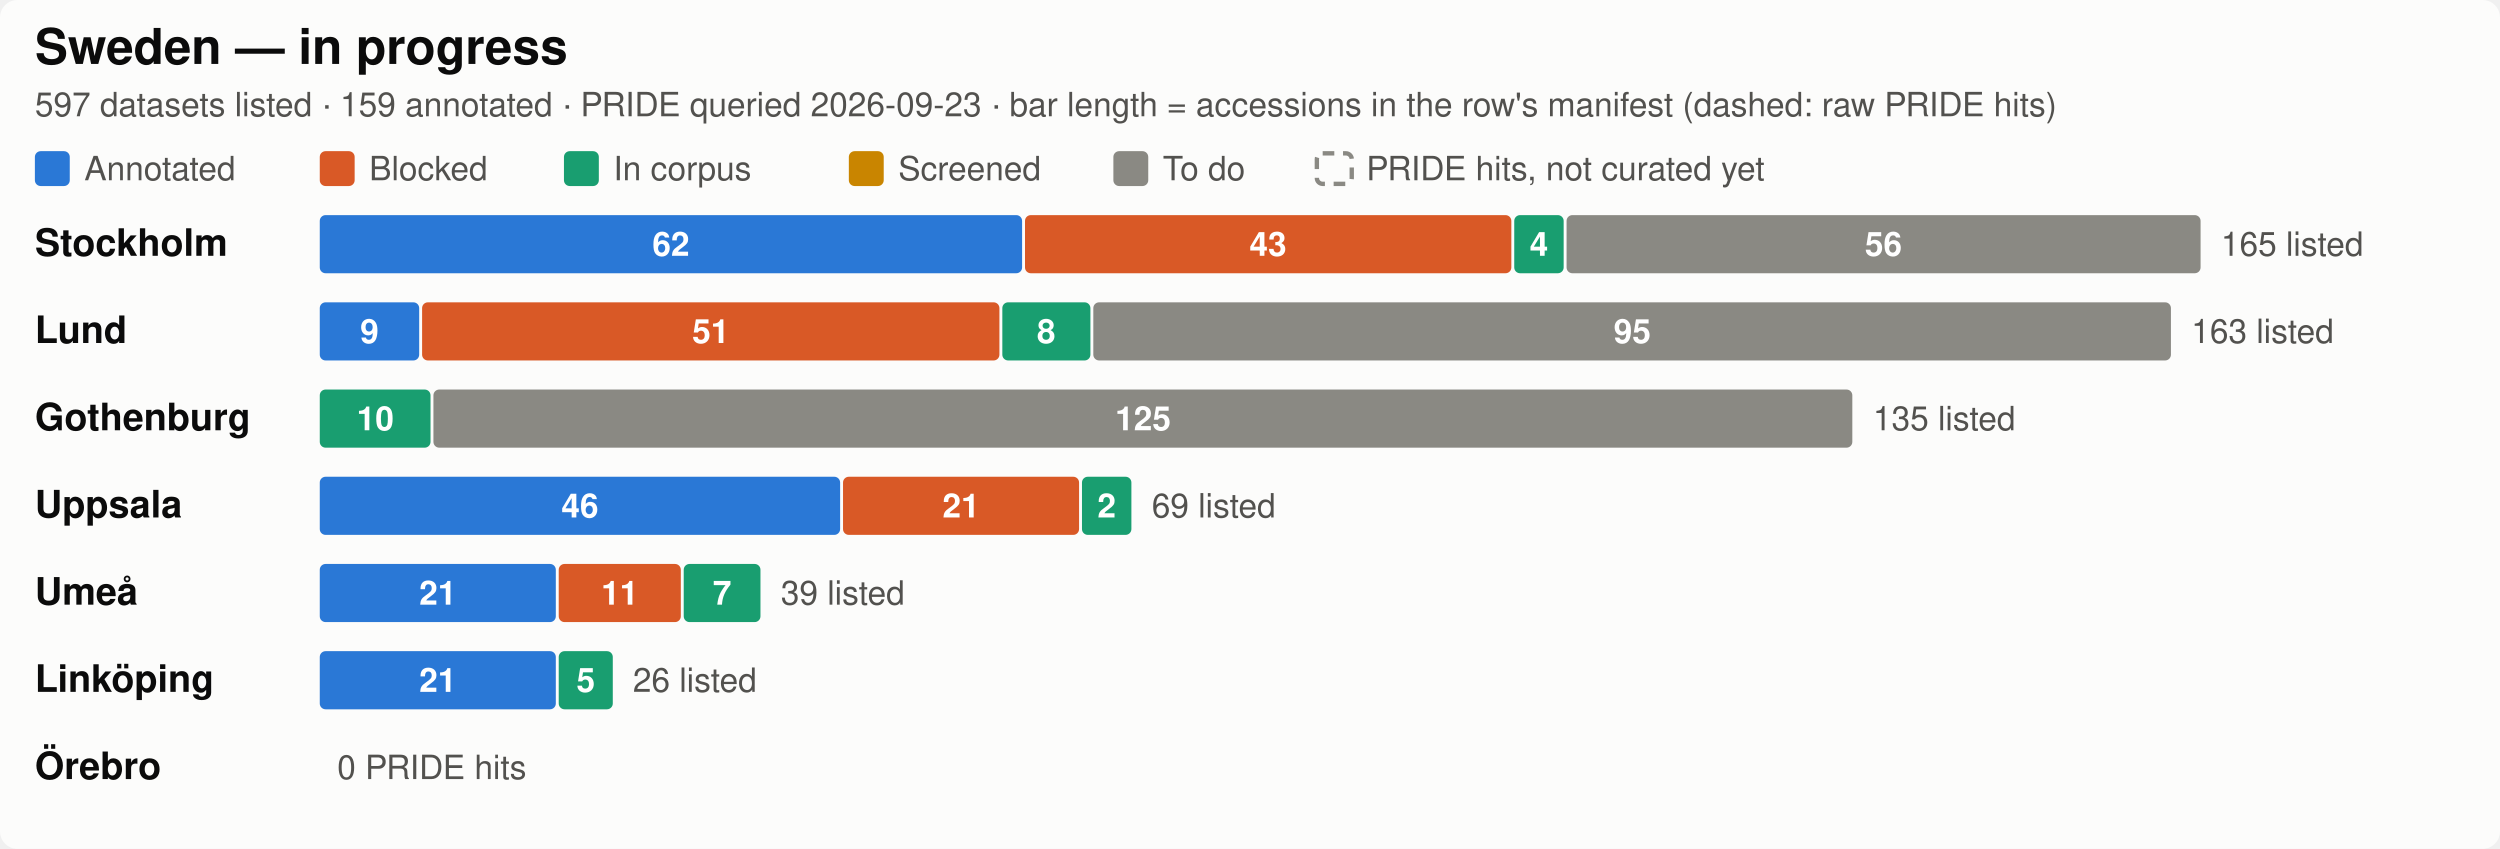
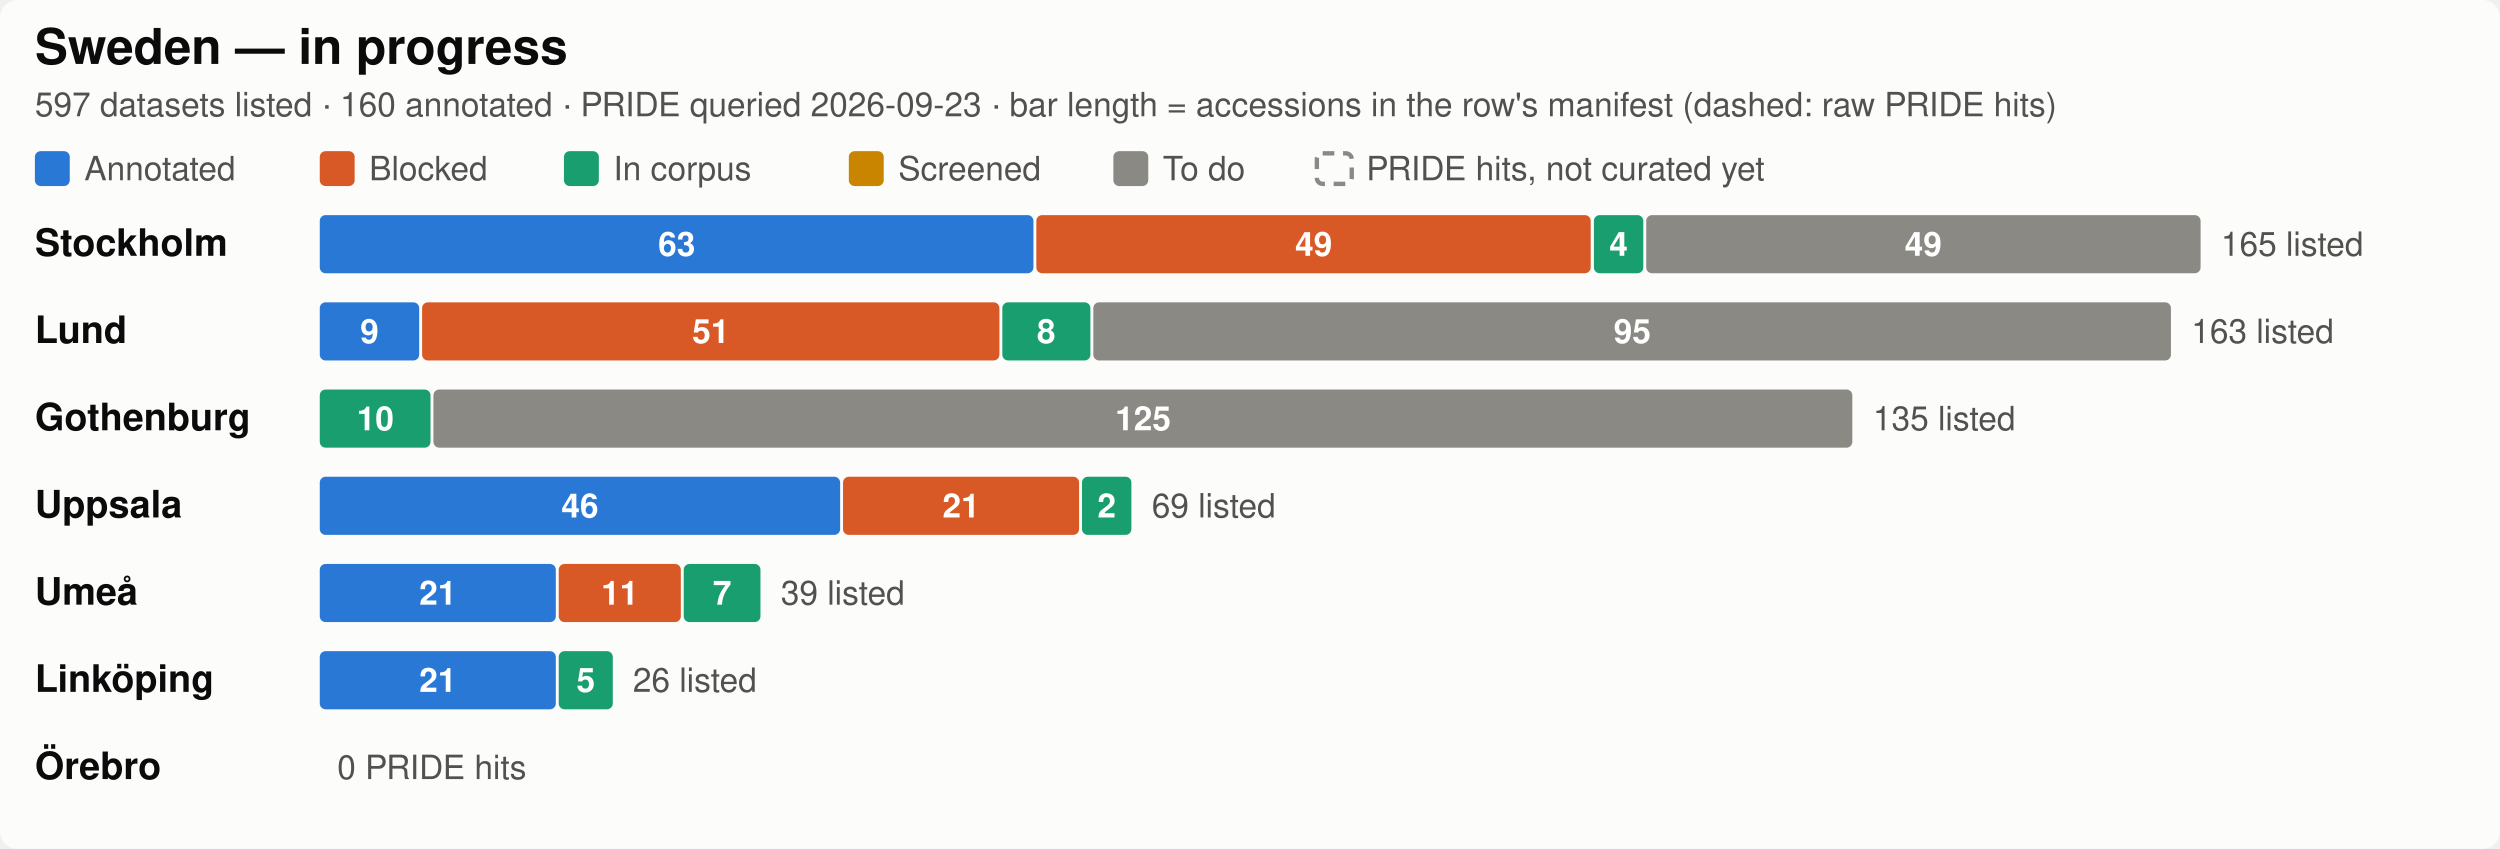
<svg xmlns="http://www.w3.org/2000/svg" width="860" height="292" viewBox="0 0 860 292" role="img" aria-label="Sweden SDRF progress by city">
  <style>
  .bg { fill: #fcfcfb; }
  .title { fill: #0b0b0b; font-size: 17px; font-weight: 600; }
  .city { fill: #0b0b0b; font-size: 13px; font-weight: 600; }
  .sub, .legend, .total { fill: #52514e; font-size: 11.5px; }
  .seg { font-size: 11.5px; font-weight: 600; fill: #ffffff; font-variant-numeric: tabular-nums; }
  .uncurated { fill: none; stroke: #8a8983; stroke-width: 1.5; stroke-dasharray: 4 3; }
  text { font-family: -apple-system, "Segoe UI", Helvetica, Arial, sans-serif; }
  .c-annotated { fill: #2a78d6; }
  .c-blocked { fill: #d95926; }
  .c-in_corpus { fill: #199e70; }
  .c-screened { fill: #c98500; }
  .c-todo { fill: #8a8983; }

  @media (prefers-color-scheme: dark) {
    .bg { fill: #1a1a19; }
    .title, .city { fill: #ffffff; }
    .sub, .legend, .total { fill: #c3c2b7; }
    .uncurated { stroke: #8f8e86; }
    .c-annotated { fill: #3987e5; }
    .c-blocked { fill: #d95926; }
    .c-in_corpus { fill: #199e70; }
    .c-screened { fill: #c98500; }
    .c-todo { fill: #6b6a65; }
  }
</style>
  <rect class="bg" width="860" height="292" rx="6" />
  <text class="title" x="12" y="22">Sweden — in progress</text>
-   <text class="sub" x="12" y="40">597 datasets listed · 159 annotated · PRIDE queried 2026-09-23 · bar length = accessions in the row's manifest (dashed: raw PRIDE hits)</text>
+   <text class="sub" x="12" y="40">597 datasets listed · 160 annotated · PRIDE queried 2026-09-23 · bar length = accessions in the row's manifest (dashed: raw PRIDE hits)</text>
  <rect class="c-annotated" fill="#2a78d6" x="12" y="52" width="12" height="12" rx="2" />
  <text class="legend" x="29" y="62">Annotated</text>
  <rect class="c-blocked" fill="#d95926" x="110" y="52" width="12" height="12" rx="2" />
  <text class="legend" x="127" y="62">Blocked</text>
  <rect class="c-in_corpus" fill="#199e70" x="194" y="52" width="12" height="12" rx="2" />
  <text class="legend" x="211" y="62">In corpus</text>
  <rect class="c-screened" fill="#c98500" x="292" y="52" width="12" height="12" rx="2" />
  <text class="legend" x="309" y="62">Screened</text>
  <rect class="c-todo" fill="#8a8983" x="383" y="52" width="12" height="12" rx="2" />
  <text class="legend" x="400" y="62">To do</text>
  <rect class="uncurated" fill="none" stroke="#8a8983" x="453" y="52.75" width="12" height="10.5" rx="2" />
  <text class="legend" x="470" y="62">PRIDE hits, not curated yet</text>
  <text class="city" x="12" y="88.0">Stockholm</text>
-   <rect class="c-annotated" fill="#2a78d6" x="110.0" y="74" width="241.6" height="20" rx="2" />
-   <text class="seg" x="230.8" y="88.0" text-anchor="middle">62</text>
-   <rect class="c-blocked" fill="#d95926" x="352.6" y="74" width="167.3" height="20" rx="2" />
-   <text class="seg" x="436.2" y="88.0" text-anchor="middle">43</text>
-   <rect class="c-in_corpus" fill="#199e70" x="520.9" y="74" width="17.0" height="20" rx="2" />
-   <text class="seg" x="529.4" y="88.0" text-anchor="middle">4</text>
-   <rect class="c-todo" fill="#8a8983" x="538.9" y="74" width="218.1" height="20" rx="2" />
-   <text class="seg" x="647.9" y="88.0" text-anchor="middle">56</text>
+   <rect class="c-annotated" fill="#2a78d6" x="110.0" y="74" width="245.5" height="20" rx="2" />
+   <text class="seg" x="232.8" y="88.0" text-anchor="middle">63</text>
+   <rect class="c-blocked" fill="#d95926" x="356.5" y="74" width="190.7" height="20" rx="2" />
+   <text class="seg" x="451.9" y="88.0" text-anchor="middle">49</text>
+   <rect class="c-in_corpus" fill="#199e70" x="548.3" y="74" width="17.0" height="20" rx="2" />
+   <text class="seg" x="556.8" y="88.0" text-anchor="middle">4</text>
+   <rect class="c-todo" fill="#8a8983" x="566.3" y="74" width="190.7" height="20" rx="2" />
+   <text class="seg" x="661.6" y="88.0" text-anchor="middle">49</text>
  <text class="total" x="764.0" y="88.0">165 listed</text>
  <text class="city" x="12" y="118.0">Lund</text>
  <rect class="c-annotated" fill="#2a78d6" x="110.0" y="104" width="34.2" height="20" rx="2" />
  <text class="seg" x="127.1" y="118.0" text-anchor="middle">9</text>
  <rect class="c-blocked" fill="#d95926" x="145.2" y="104" width="198.6" height="20" rx="2" />
  <text class="seg" x="244.5" y="118.0" text-anchor="middle">51</text>
  <rect class="c-in_corpus" fill="#199e70" x="344.8" y="104" width="30.3" height="20" rx="2" />
  <text class="seg" x="359.9" y="118.0" text-anchor="middle">8</text>
  <rect class="c-todo" fill="#8a8983" x="376.1" y="104" width="370.7" height="20" rx="2" />
  <text class="seg" x="561.5" y="118.0" text-anchor="middle">95</text>
  <text class="total" x="753.8" y="118.0">163 listed</text>
  <text class="city" x="12" y="148.0">Gothenburg</text>
  <rect class="c-in_corpus" fill="#199e70" x="110.0" y="134" width="38.1" height="20" rx="2" />
  <text class="seg" x="129.1" y="148.0" text-anchor="middle">10</text>
  <rect class="c-todo" fill="#8a8983" x="149.1" y="134" width="488.1" height="20" rx="2" />
  <text class="seg" x="393.2" y="148.0" text-anchor="middle">125</text>
  <text class="total" x="644.3" y="148.0">135 listed</text>
  <text class="city" x="12" y="178.0">Uppsala</text>
  <rect class="c-annotated" fill="#2a78d6" x="110.0" y="164" width="179.0" height="20" rx="2" />
  <text class="seg" x="199.5" y="178.0" text-anchor="middle">46</text>
  <rect class="c-blocked" fill="#d95926" x="290.0" y="164" width="81.2" height="20" rx="2" />
  <text class="seg" x="330.6" y="178.0" text-anchor="middle">21</text>
  <rect class="c-in_corpus" fill="#199e70" x="372.2" y="164" width="17.0" height="20" rx="2" />
  <text class="seg" x="380.7" y="178.0" text-anchor="middle">2</text>
  <text class="total" x="396.2" y="178.0">69 listed</text>
  <text class="city" x="12" y="208.0">Umeå</text>
  <rect class="c-annotated" fill="#2a78d6" x="110.0" y="194" width="81.2" height="20" rx="2" />
  <text class="seg" x="150.6" y="208.0" text-anchor="middle">21</text>
  <rect class="c-blocked" fill="#d95926" x="192.2" y="194" width="42.0" height="20" rx="2" />
  <text class="seg" x="213.2" y="208.0" text-anchor="middle">11</text>
  <rect class="c-in_corpus" fill="#199e70" x="235.2" y="194" width="26.4" height="20" rx="2" />
  <text class="seg" x="248.4" y="208.0" text-anchor="middle">7</text>
  <text class="total" x="268.6" y="208.0">39 listed</text>
  <text class="city" x="12" y="238.0">Linköping</text>
  <rect class="c-annotated" fill="#2a78d6" x="110.0" y="224" width="81.2" height="20" rx="2" />
  <text class="seg" x="150.6" y="238.0" text-anchor="middle">21</text>
  <rect class="c-in_corpus" fill="#199e70" x="192.2" y="224" width="18.6" height="20" rx="2" />
  <text class="seg" x="201.5" y="238.0" text-anchor="middle">5</text>
  <text class="total" x="217.7" y="238.0">26 listed</text>
  <text class="city" x="12" y="268.0">Örebro</text>
  <text class="total" x="116.0" y="268.0">0 PRIDE hits</text>
</svg>
